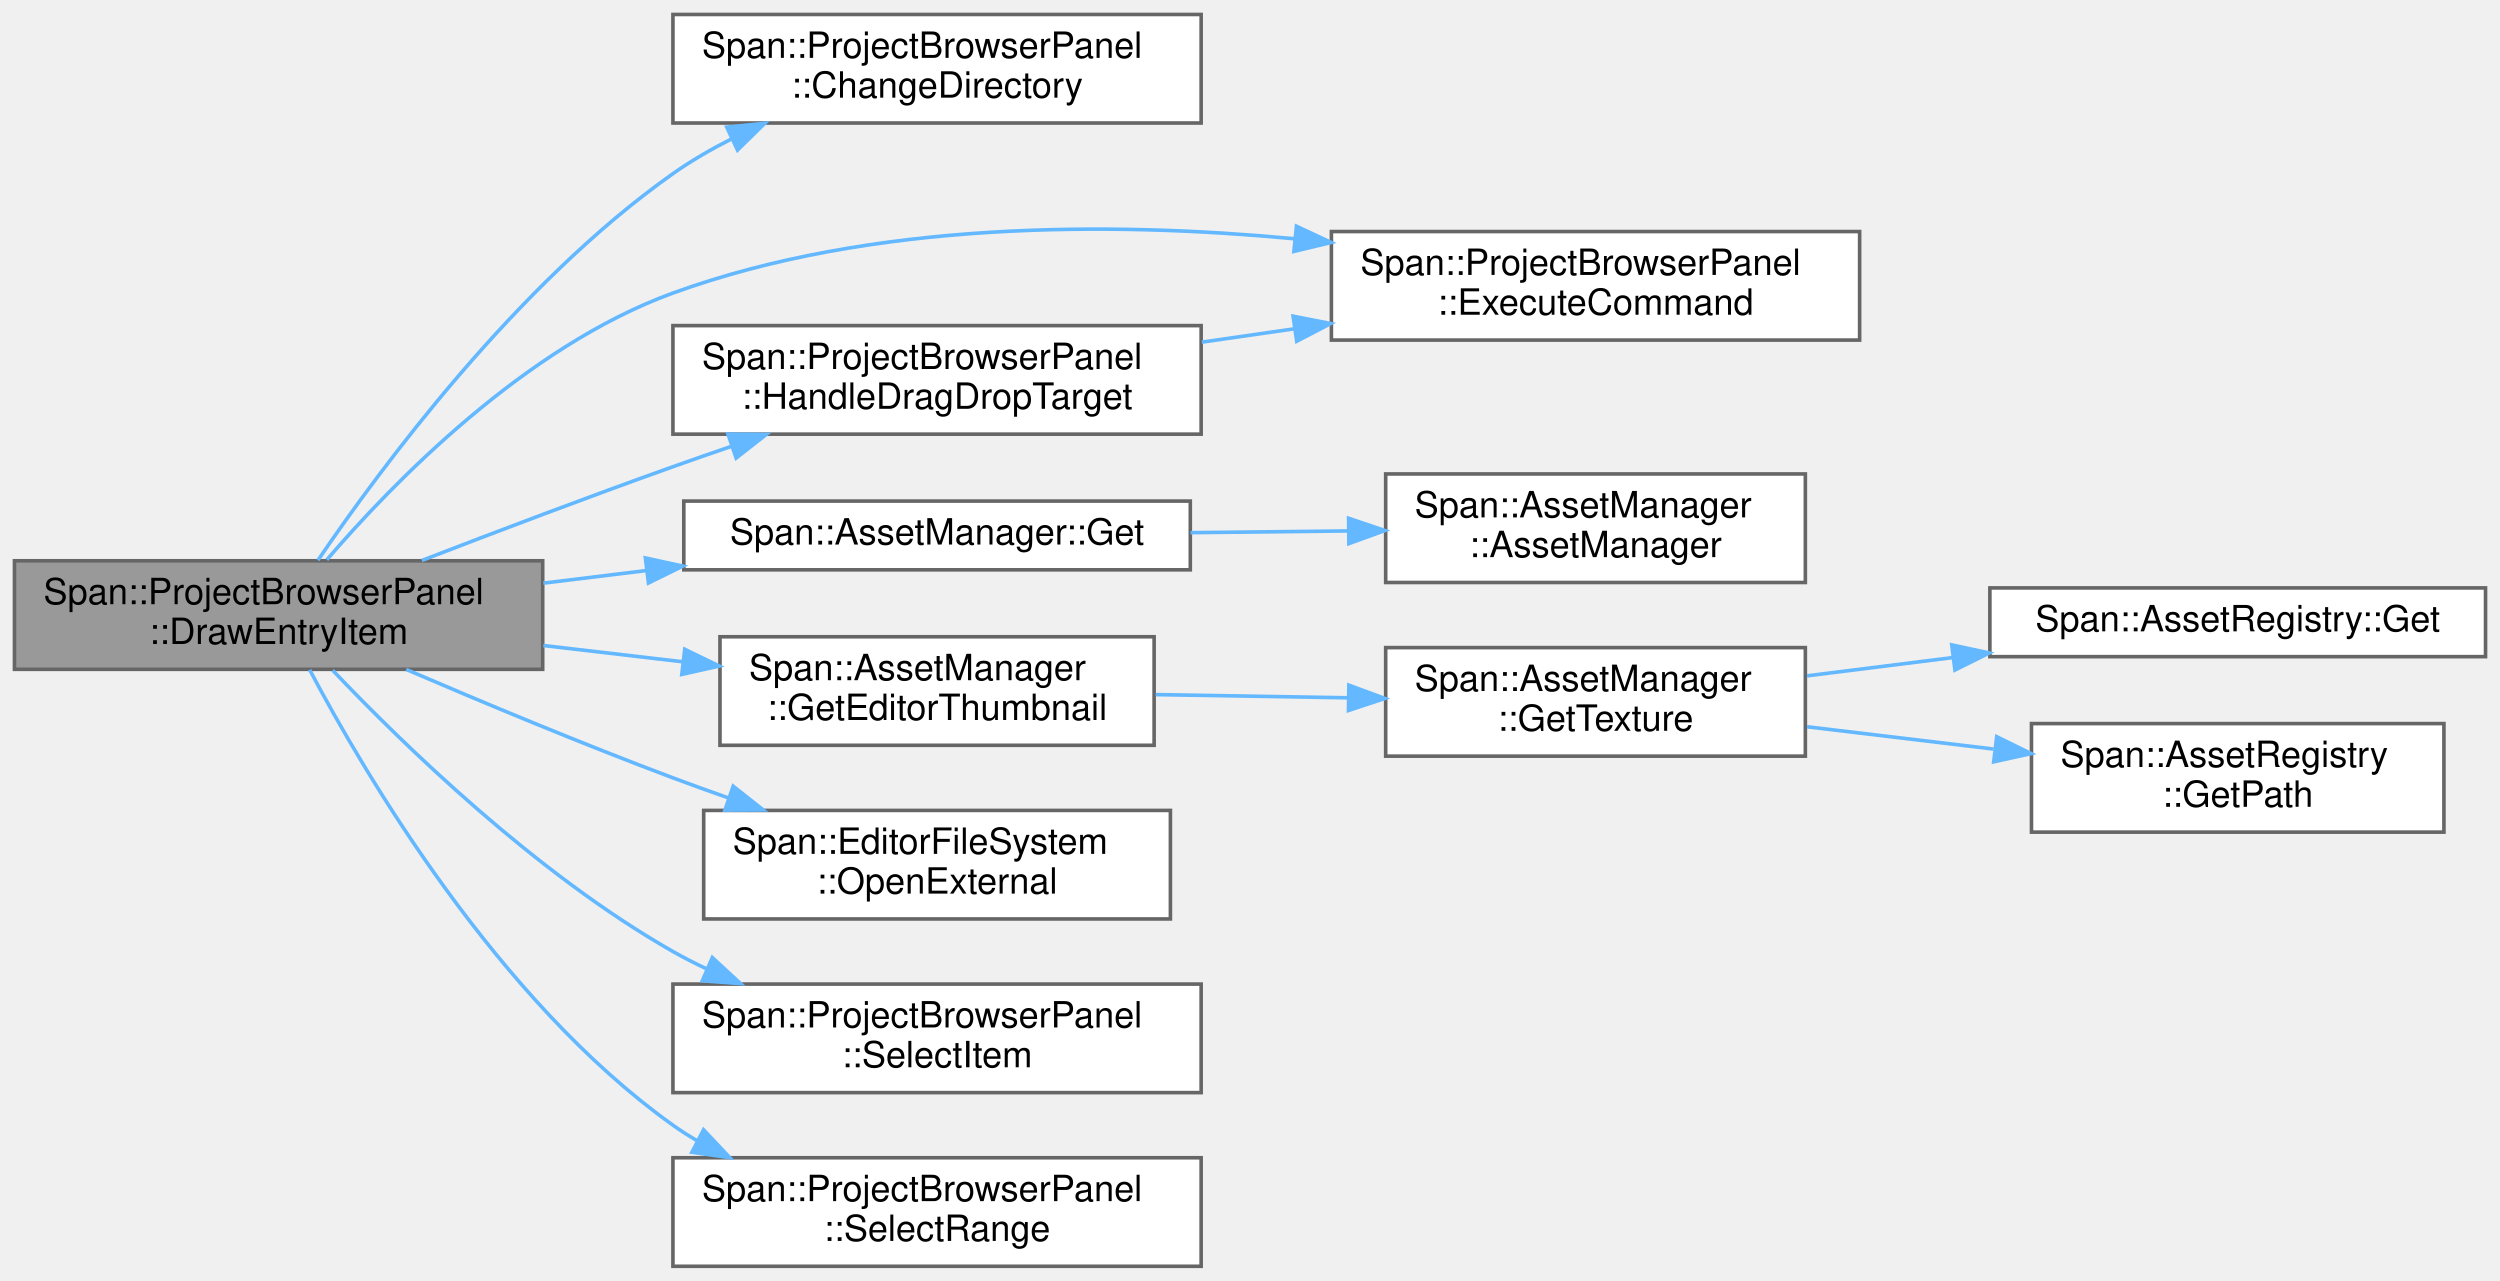
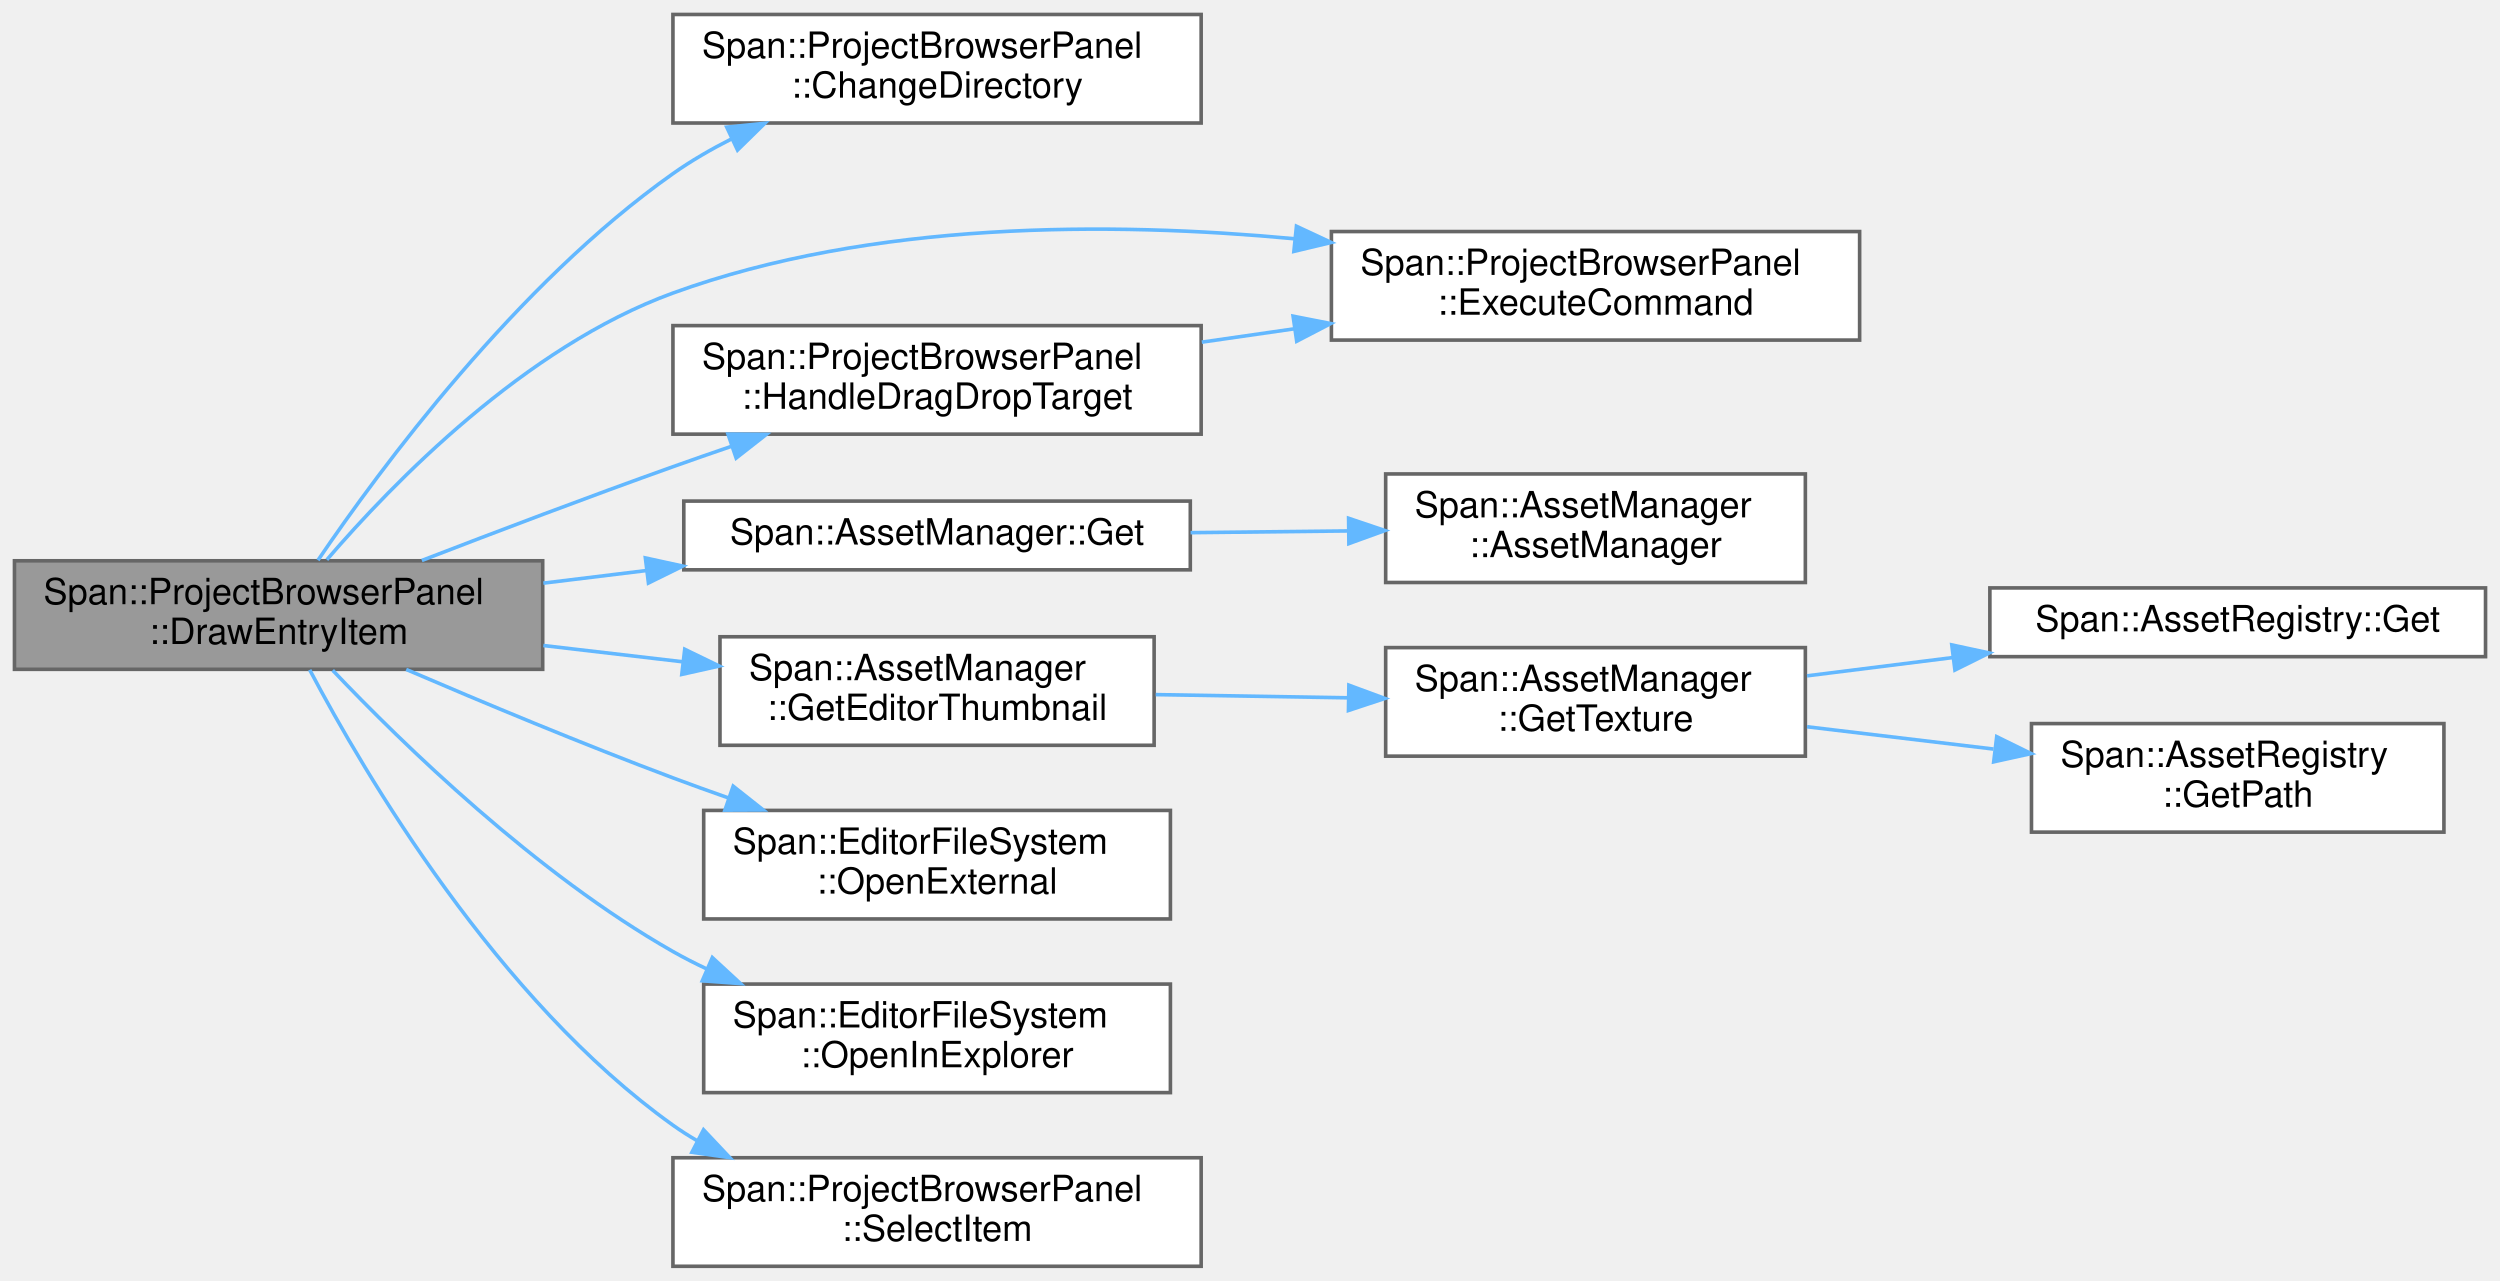
<svg xmlns="http://www.w3.org/2000/svg" xmlns:xlink="http://www.w3.org/1999/xlink" width="691pt" height="354pt" viewBox="0.00 0.00 691.00 354.00">
  <g id="graph0" class="graph" transform="scale(1 1) rotate(0) translate(4 350)">
    <g id="Node000001" class="node">
      <g id="a_Node000001">
        <a xlink:title="個別のアセットアイテムを描画します。">
          <polygon fill="#999999" stroke="#666666" points="146,-195 0,-195 0,-165 146,-165 146,-195" />
          <text text-anchor="start" x="8" y="-183" font-family="Helvetica,sans-Serif" font-size="10.00">Span::ProjectBrowserPanel</text>
          <text text-anchor="middle" x="73" y="-172" font-family="Helvetica,sans-Serif" font-size="10.00">::DrawEntryItem</text>
        </a>
      </g>
    </g>
    <g id="Node000002" class="node">
      <g id="a_Node000002">
        <a xlink:href="classSpan_1_1ProjectBrowserPanel.html#a4319651fae5ef6c77d2233425add874d" target="_top" xlink:title="ディレクトリ移動(履歴対応)">
          <polygon fill="white" stroke="#666666" points="328,-346 182,-346 182,-316 328,-316 328,-346" />
          <text text-anchor="start" x="190" y="-334" font-family="Helvetica,sans-Serif" font-size="10.00">Span::ProjectBrowserPanel</text>
          <text text-anchor="middle" x="255" y="-323" font-family="Helvetica,sans-Serif" font-size="10.00">::ChangeDirectory</text>
        </a>
      </g>
    </g>
    <g id="edge1_Node000001_Node000002" class="edge">
      <g id="a_edge1_Node000001_Node000002">
        <a xlink:title=" ">
          <path fill="none" stroke="#63b8ff" d="M83.89,-195.16C101.08,-220.46 138.78,-271.5 182,-302 187.06,-305.57 192.62,-308.79 198.34,-311.68" />
          <polygon fill="#63b8ff" stroke="#63b8ff" points="196.87,-314.85 207.41,-315.93 199.85,-308.52 196.87,-314.85" />
        </a>
      </g>
    </g>
    <g id="Node000003" class="node">
      <g id="a_Node000003">
        <a xlink:href="classSpan_1_1ProjectBrowserPanel.html#a7b1af5b6e52d5d7dc6afe0cc6d32407a" target="_top" xlink:title="コマンド実行用ラッパー">
          <polygon fill="white" stroke="#666666" points="510,-286 364,-286 364,-256 510,-256 510,-286" />
          <text text-anchor="start" x="372" y="-274" font-family="Helvetica,sans-Serif" font-size="10.00">Span::ProjectBrowserPanel</text>
          <text text-anchor="middle" x="437" y="-263" font-family="Helvetica,sans-Serif" font-size="10.00">::ExecuteCommand</text>
        </a>
      </g>
    </g>
    <g id="edge2_Node000001_Node000003" class="edge">
      <g id="a_edge2_Node000001_Node000003">
        <a xlink:title=" ">
          <path fill="none" stroke="#63b8ff" d="M86.34,-195.28C104.61,-216.55 141.12,-254.15 182,-269 236.88,-288.94 302.95,-288.79 353.95,-283.99" />
          <polygon fill="#63b8ff" stroke="#63b8ff" points="354.34,-287.47 363.94,-282.98 353.63,-280.51 354.34,-287.47" />
        </a>
      </g>
    </g>
    <g id="Node000004" class="node">
      <g id="a_Node000004">
        <a xlink:href="classSpan_1_1AssetManager.html#a8b80e59ea529e23c8c8f5280d136fbf0" target="_top" xlink:title="シングルトンインスタンスを取得します。">
          <polygon fill="white" stroke="#666666" points="325,-211.5 185,-211.5 185,-192.5 325,-192.5 325,-211.5" />
          <text text-anchor="middle" x="255" y="-199.5" font-family="Helvetica,sans-Serif" font-size="10.00">Span::AssetManager::Get</text>
        </a>
      </g>
    </g>
    <g id="edge3_Node000001_Node000004" class="edge">
      <g id="a_edge3_Node000001_Node000004">
        <a xlink:title=" ">
          <path fill="none" stroke="#63b8ff" d="M146.18,-188.82C155.51,-189.96 165.12,-191.14 174.56,-192.29" />
          <polygon fill="#63b8ff" stroke="#63b8ff" points="174.38,-195.79 184.73,-193.53 175.23,-188.85 174.38,-195.79" />
        </a>
      </g>
    </g>
    <g id="Node000006" class="node">
      <g id="a_Node000006">
        <a xlink:href="classSpan_1_1AssetManager.html#ac48434b5c664ed46069ac3d95aadfefb" target="_top" xlink:title="エディタ用: ファイルパスに対応するサムネイル (テクスチャID) を取得します。">
          <polygon fill="white" stroke="#666666" points="315,-174 195,-174 195,-144 315,-144 315,-174" />
          <text text-anchor="start" x="203" y="-162" font-family="Helvetica,sans-Serif" font-size="10.00">Span::AssetManager</text>
          <text text-anchor="middle" x="255" y="-151" font-family="Helvetica,sans-Serif" font-size="10.00">::GetEditorThumbnail</text>
        </a>
      </g>
    </g>
    <g id="edge5_Node000001_Node000006" class="edge">
      <g id="a_edge5_Node000001_Node000006">
        <a xlink:title=" ">
          <path fill="none" stroke="#63b8ff" d="M146.18,-171.58C158.91,-170.09 172.14,-168.55 184.79,-167.07" />
          <polygon fill="#63b8ff" stroke="#63b8ff" points="185.26,-170.54 194.79,-165.91 184.45,-163.59 185.26,-170.54" />
        </a>
      </g>
    </g>
    <g id="Node000010" class="node">
      <g id="a_Node000010">
        <a xlink:href="classSpan_1_1ProjectBrowserPanel.html#af297fa0f9503a5ea5833e17da8ec2983" target="_top" xlink:title="ドラッグ&amp;ドロップの受け入れ処理">
          <polygon fill="white" stroke="#666666" points="328,-260 182,-260 182,-230 328,-230 328,-260" />
          <text text-anchor="start" x="190" y="-248" font-family="Helvetica,sans-Serif" font-size="10.00">Span::ProjectBrowserPanel</text>
          <text text-anchor="middle" x="255" y="-237" font-family="Helvetica,sans-Serif" font-size="10.00">::HandleDragDropTarget</text>
        </a>
      </g>
    </g>
    <g id="edge9_Node000001_Node000010" class="edge">
      <g id="a_edge9_Node000001_Node000010">
        <a xlink:title=" ">
          <path fill="none" stroke="#63b8ff" d="M112.6,-195.09C133.13,-203.01 158.86,-212.75 182,-221 187.2,-222.85 192.62,-224.74 198.06,-226.6" />
          <polygon fill="#63b8ff" stroke="#63b8ff" points="197.22,-230.01 207.81,-229.92 199.47,-223.39 197.22,-230.01" />
        </a>
      </g>
    </g>
    <g id="Node000011" class="node">
      <g id="a_Node000011">
        <a xlink:href="classSpan_1_1EditorFileSystem.html#abd004be9e3bb4f680bffa5722f82aa34" target="_top" xlink:title="指定されたファイルを関連付けられたアプリで開きます。">
          <polygon fill="white" stroke="#666666" points="319.5,-126 190.5,-126 190.5,-96 319.5,-96 319.5,-126" />
          <text text-anchor="start" x="198.5" y="-114" font-family="Helvetica,sans-Serif" font-size="10.00">Span::EditorFileSystem</text>
          <text text-anchor="middle" x="255" y="-103" font-family="Helvetica,sans-Serif" font-size="10.00">::OpenExternal</text>
        </a>
      </g>
    </g>
    <g id="edge11_Node000001_Node000011" class="edge">
      <g id="a_edge11_Node000001_Node000011">
        <a xlink:title=" ">
          <path fill="none" stroke="#63b8ff" d="M108.28,-164.96C129.38,-155.9 157.08,-144.33 182,-135 187.01,-133.12 192.25,-131.24 197.51,-129.39" />
          <polygon fill="#63b8ff" stroke="#63b8ff" points="198.65,-132.7 206.96,-126.13 196.37,-126.08 198.65,-132.7" />
        </a>
      </g>
    </g>
    <g id="Node000012" class="node">
      <g id="a_Node000012">
-         <a xlink:href="classSpan_1_1ProjectBrowserPanel.html#ad1b63fbbe232337cd64f286c4511a503" target="_top" xlink:title="指定されたパスを選択状態にします (複数選択対応)。">
-           <polygon fill="white" stroke="#666666" points="328,-78 182,-78 182,-48 328,-48 328,-78" />
-           <text text-anchor="start" x="190" y="-66" font-family="Helvetica,sans-Serif" font-size="10.00">Span::ProjectBrowserPanel</text>
-           <text text-anchor="middle" x="255" y="-55" font-family="Helvetica,sans-Serif" font-size="10.00">::SelectItem</text>
+         <a xlink:href="classSpan_1_1EditorFileSystem.html#a8605b55dcb8b7650b1963e28e3ea6747" target="_top" xlink:title="エクスプローラーで指定のパスを開きます。">
+           <polygon fill="white" stroke="#666666" points="319.5,-78 190.5,-78 190.5,-48 319.5,-48 319.5,-78" />
+           <text text-anchor="start" x="198.5" y="-66" font-family="Helvetica,sans-Serif" font-size="10.00">Span::EditorFileSystem</text>
+           <text text-anchor="middle" x="255" y="-55" font-family="Helvetica,sans-Serif" font-size="10.00">::OpenInExplorer</text>
        </a>
      </g>
    </g>
    <g id="edge12_Node000001_Node000012" class="edge">
      <g id="a_edge12_Node000001_Node000012">
        <a xlink:title=" ">
          <path fill="none" stroke="#63b8ff" d="M87.95,-164.73C107.28,-144.39 144.13,-108.5 182,-87 185.01,-85.29 188.17,-83.68 191.4,-82.16" />
          <polygon fill="#63b8ff" stroke="#63b8ff" points="192.89,-85.33 200.68,-78.14 190.11,-78.91 192.89,-85.33" />
        </a>
      </g>
    </g>
    <g id="Node000013" class="node">
      <g id="a_Node000013">
-         <a xlink:href="classSpan_1_1ProjectBrowserPanel.html#a7be9ab8dd13c402c851985182d863a22" target="_top" xlink:title="範囲選択">
+         <a xlink:href="classSpan_1_1ProjectBrowserPanel.html#ad1b63fbbe232337cd64f286c4511a503" target="_top" xlink:title="指定されたパスを選択状態にします (複数選択対応)。">
          <polygon fill="white" stroke="#666666" points="328,-30 182,-30 182,0 328,0 328,-30" />
          <text text-anchor="start" x="190" y="-18" font-family="Helvetica,sans-Serif" font-size="10.00">Span::ProjectBrowserPanel</text>
-           <text text-anchor="middle" x="255" y="-7" font-family="Helvetica,sans-Serif" font-size="10.00">::SelectRange</text>
+           <text text-anchor="middle" x="255" y="-7" font-family="Helvetica,sans-Serif" font-size="10.00">::SelectItem</text>
        </a>
      </g>
    </g>
    <g id="edge13_Node000001_Node000013" class="edge">
      <g id="a_edge13_Node000001_Node000013">
        <a xlink:title=" ">
          <path fill="none" stroke="#63b8ff" d="M81.6,-164.86C96.77,-136.15 133.55,-73.55 182,-39 184.11,-37.49 186.33,-36.08 188.61,-34.75" />
          <polygon fill="#63b8ff" stroke="#63b8ff" points="190.46,-37.73 197.73,-30.02 187.24,-31.51 190.46,-37.73" />
        </a>
      </g>
    </g>
    <g id="Node000005" class="node">
      <g id="a_Node000005">
        <a xlink:href="classSpan_1_1AssetManager.html#a9d65496b728f9a4fef2a5334d5a8ad56" target="_top" xlink:title=" ">
          <polygon fill="white" stroke="#666666" points="495,-219 379,-219 379,-189 495,-189 495,-219" />
          <text text-anchor="start" x="387" y="-207" font-family="Helvetica,sans-Serif" font-size="10.00">Span::AssetManager</text>
          <text text-anchor="middle" x="437" y="-196" font-family="Helvetica,sans-Serif" font-size="10.00">::AssetManager</text>
        </a>
      </g>
    </g>
    <g id="edge4_Node000004_Node000005" class="edge">
      <g id="a_edge4_Node000004_Node000005">
        <a xlink:title=" ">
          <path fill="none" stroke="#63b8ff" d="M325.08,-202.77C339.36,-202.93 354.38,-203.09 368.6,-203.25" />
          <polygon fill="#63b8ff" stroke="#63b8ff" points="368.75,-206.75 378.79,-203.36 368.83,-199.75 368.75,-206.75" />
        </a>
      </g>
    </g>
    <g id="Node000007" class="node">
      <g id="a_Node000007">
        <a xlink:href="classSpan_1_1AssetManager.html#a8ad360aa2a6d909bfafc96484d426a0f" target="_top" xlink:title="GUIDでテクスチャを取得 (推奨)">
          <polygon fill="white" stroke="#666666" points="495,-171 379,-171 379,-141 495,-141 495,-171" />
          <text text-anchor="start" x="387" y="-159" font-family="Helvetica,sans-Serif" font-size="10.00">Span::AssetManager</text>
          <text text-anchor="middle" x="437" y="-148" font-family="Helvetica,sans-Serif" font-size="10.00">::GetTexture</text>
        </a>
      </g>
    </g>
    <g id="edge6_Node000006_Node000007" class="edge">
      <g id="a_edge6_Node000006_Node000007">
        <a xlink:title=" ">
          <path fill="none" stroke="#63b8ff" d="M315.44,-158.01C332.47,-157.73 351.16,-157.41 368.64,-157.12" />
          <polygon fill="#63b8ff" stroke="#63b8ff" points="368.83,-160.62 378.77,-156.95 368.71,-153.62 368.83,-160.62" />
        </a>
      </g>
    </g>
    <g id="Node000008" class="node">
      <g id="a_Node000008">
        <a xlink:href="classSpan_1_1AssetRegistry.html#a2b83eeb5aa2e6d4c807d4e4a11db563c" target="_top" xlink:title=" ">
          <polygon fill="white" stroke="#666666" points="683,-187.5 546,-187.5 546,-168.5 683,-168.5 683,-187.5" />
          <text text-anchor="middle" x="614.5" y="-175.5" font-family="Helvetica,sans-Serif" font-size="10.00">Span::AssetRegistry::Get</text>
        </a>
      </g>
    </g>
    <g id="edge7_Node000007_Node000008" class="edge">
      <g id="a_edge7_Node000007_Node000008">
        <a xlink:title=" ">
          <path fill="none" stroke="#63b8ff" d="M495.47,-163.2C508.29,-164.81 522.1,-166.54 535.59,-168.23" />
          <polygon fill="#63b8ff" stroke="#63b8ff" points="535.47,-171.75 545.83,-169.52 536.34,-164.8 535.47,-171.75" />
        </a>
      </g>
    </g>
    <g id="Node000009" class="node">
      <g id="a_Node000009">
        <a xlink:href="classSpan_1_1AssetRegistry.html#a3cae91f52d3d29c67936e289d1244319" target="_top" xlink:title=" ">
          <polygon fill="white" stroke="#666666" points="671.5,-150 557.5,-150 557.5,-120 671.5,-120 671.5,-150" />
          <text text-anchor="start" x="565.5" y="-138" font-family="Helvetica,sans-Serif" font-size="10.00">Span::AssetRegistry</text>
          <text text-anchor="middle" x="614.5" y="-127" font-family="Helvetica,sans-Serif" font-size="10.00">::GetPath</text>
        </a>
      </g>
    </g>
    <g id="edge8_Node000007_Node000009" class="edge">
      <g id="a_edge8_Node000007_Node000009">
        <a xlink:title=" ">
          <path fill="none" stroke="#63b8ff" d="M495.47,-149.12C511.94,-147.15 530.04,-144.99 547.01,-142.96" />
          <polygon fill="#63b8ff" stroke="#63b8ff" points="547.89,-146.38 557.4,-141.71 547.06,-139.43 547.89,-146.38" />
        </a>
      </g>
    </g>
    <g id="edge10_Node000010_Node000003" class="edge">
      <g id="a_edge10_Node000010_Node000003">
        <a xlink:title=" ">
          <path fill="none" stroke="#63b8ff" d="M328.18,-255.43C336.61,-256.64 345.27,-257.89 353.82,-259.13" />
          <polygon fill="#63b8ff" stroke="#63b8ff" points="353.41,-262.61 363.81,-260.57 354.41,-255.68 353.41,-262.61" />
        </a>
      </g>
    </g>
  </g>
</svg>
